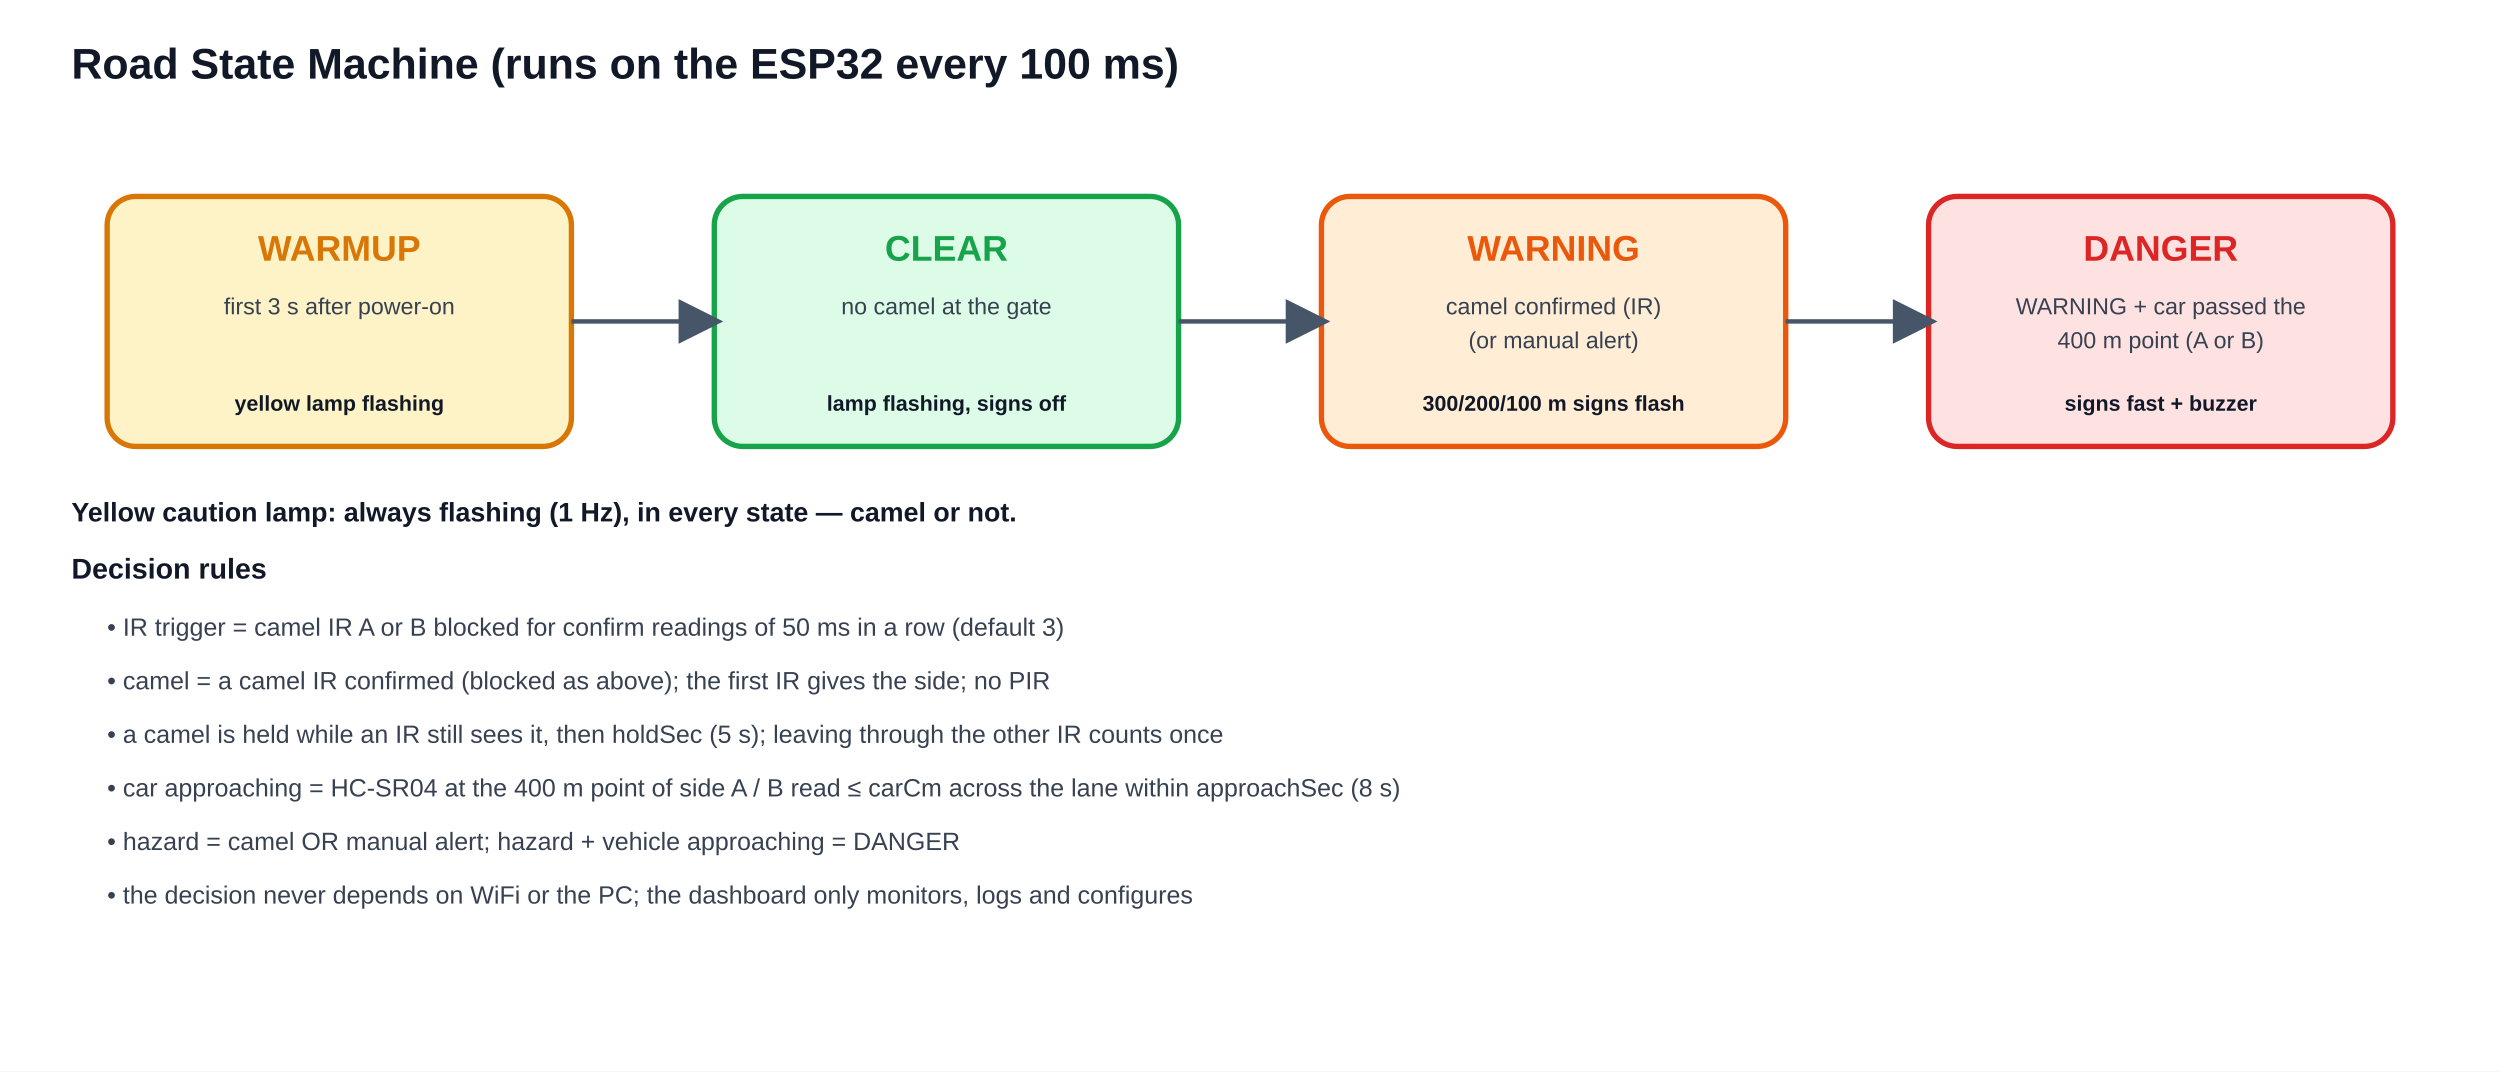
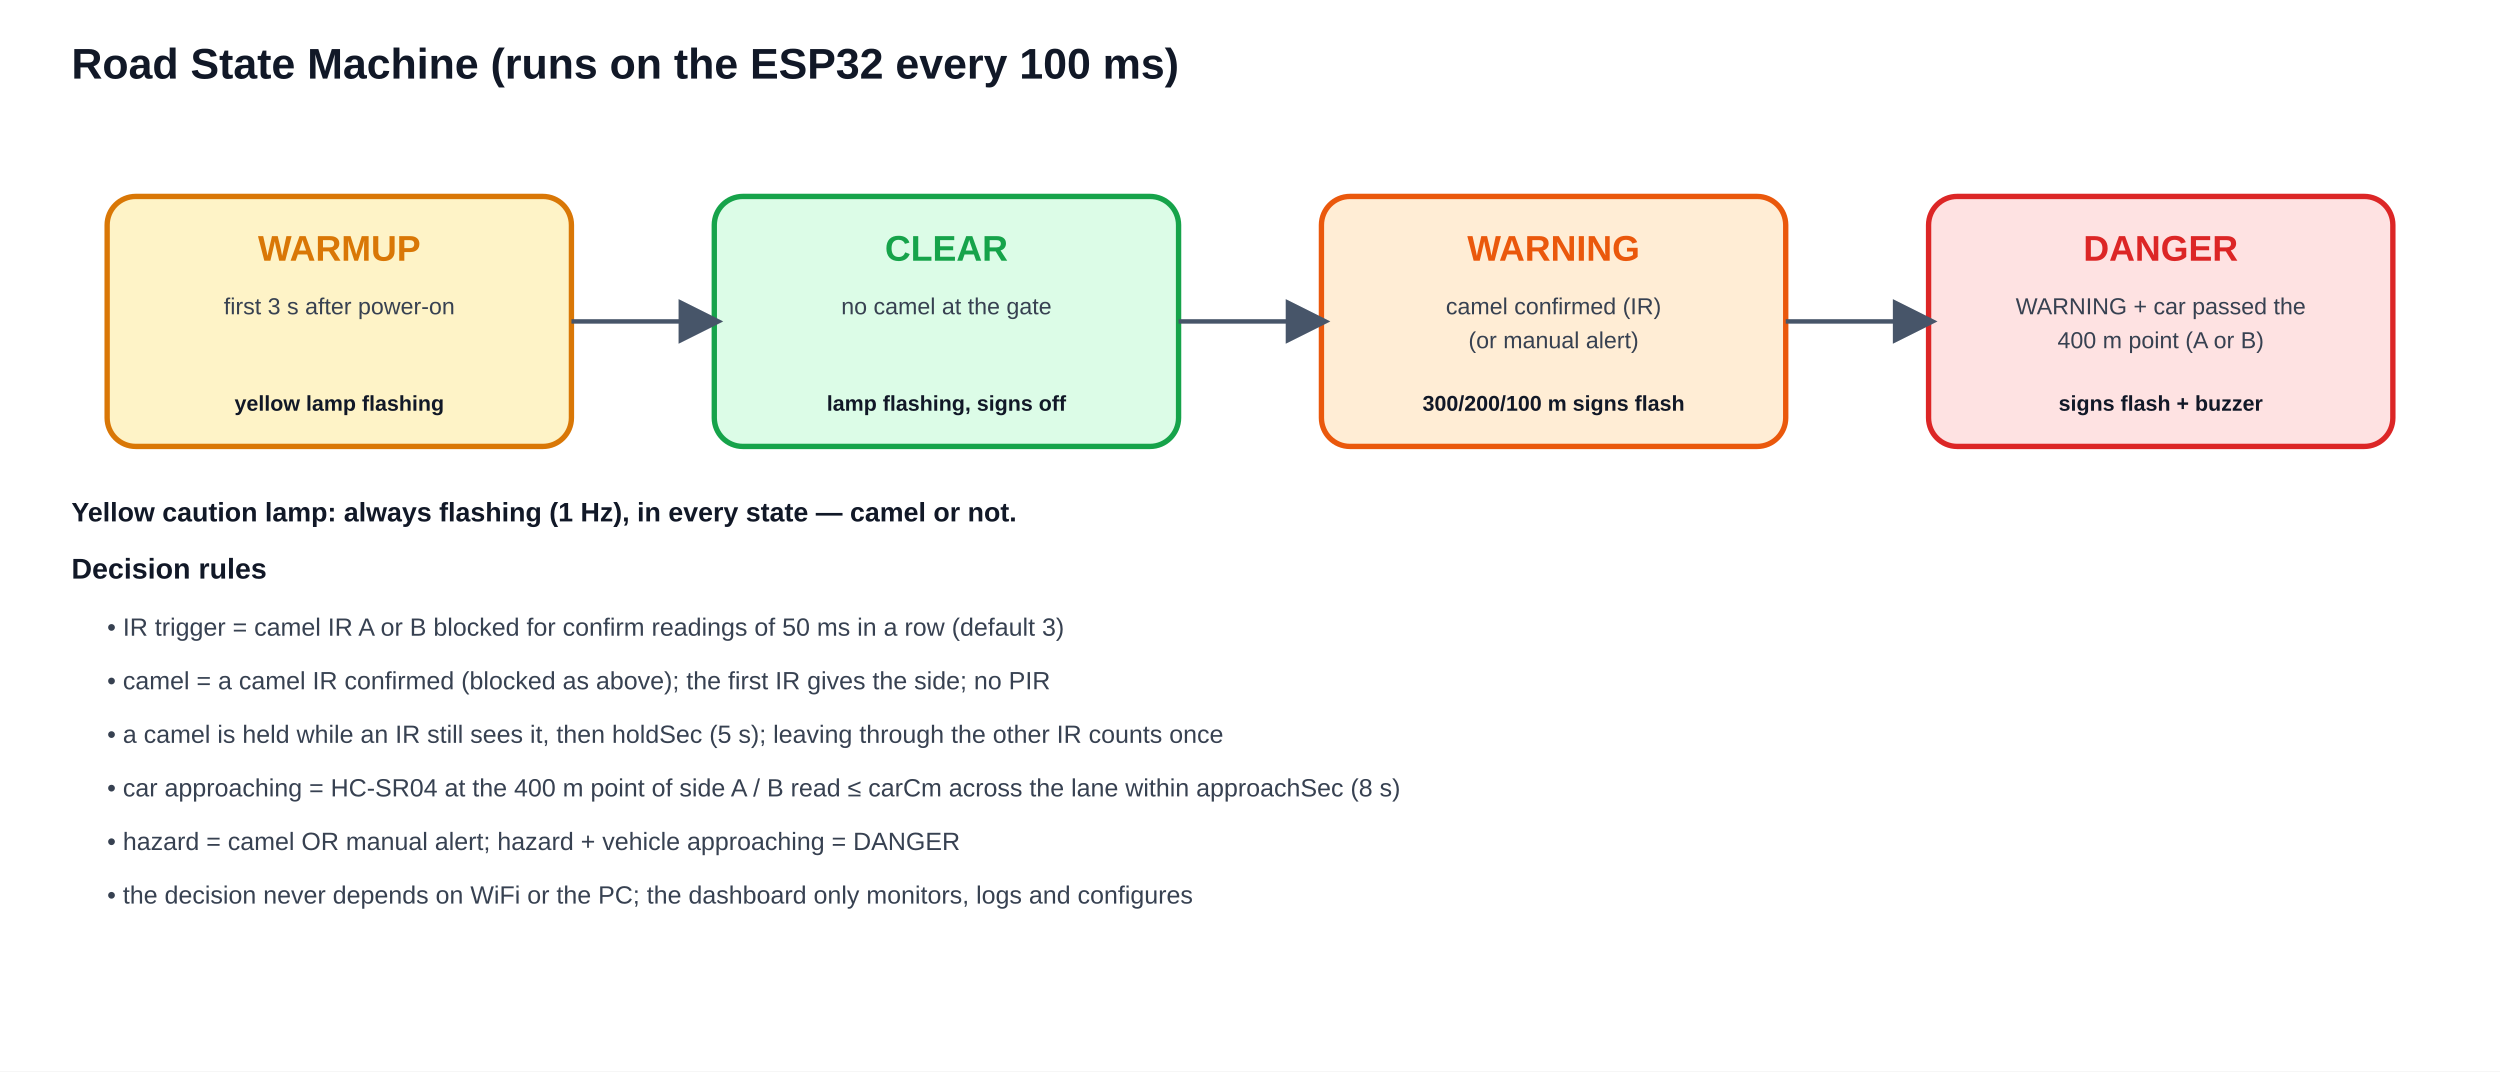
<svg xmlns="http://www.w3.org/2000/svg" viewBox="0 0 1400 600" width="1400" height="600" font-family="Segoe UI, Arial, sans-serif">
  <defs>
    <marker id="a" markerWidth="10" markerHeight="10" refX="8" refY="5" orient="auto">
      <path d="M0,0 L10,5 L0,10 z" fill="#475569" />
    </marker>
  </defs>
  <rect width="1400" height="600" fill="#fff" />
  <text x="40" y="44" font-size="24" font-weight="700" fill="#111827">Road State Machine (runs on the ESP32 every 100 ms)</text>
  <rect x="60" y="110" width="260" height="140" rx="16" fill="#fef3c7" stroke="#d97706" stroke-width="3" />
  <text x="190" y="146" font-size="20" font-weight="800" text-anchor="middle" fill="#d97706">WARMUP</text>
  <text x="190" y="176" font-size="13" text-anchor="middle" fill="#374151">first 3 s after power-on</text>
  <text x="190" y="195" font-size="13" text-anchor="middle" fill="#374151" />
  <text x="190" y="230" font-size="12" font-weight="600" text-anchor="middle" fill="#111827">yellow lamp flashing</text>
  <rect x="400" y="110" width="260" height="140" rx="16" fill="#dcfce7" stroke="#16a34a" stroke-width="3" />
  <text x="530" y="146" font-size="20" font-weight="800" text-anchor="middle" fill="#16a34a">CLEAR</text>
  <text x="530" y="176" font-size="13" text-anchor="middle" fill="#374151">no camel at the gate</text>
  <text x="530" y="195" font-size="13" text-anchor="middle" fill="#374151" />
  <text x="530" y="230" font-size="12" font-weight="600" text-anchor="middle" fill="#111827">lamp flashing, signs off</text>
  <rect x="740" y="110" width="260" height="140" rx="16" fill="#ffedd5" stroke="#ea580c" stroke-width="3" />
  <text x="870" y="146" font-size="20" font-weight="800" text-anchor="middle" fill="#ea580c">WARNING</text>
  <text x="870" y="176" font-size="13" text-anchor="middle" fill="#374151">camel confirmed (IR)</text>
  <text x="870" y="195" font-size="13" text-anchor="middle" fill="#374151">(or manual alert)</text>
  <text x="870" y="230" font-size="12" font-weight="600" text-anchor="middle" fill="#111827">300/200/100 m signs flash</text>
  <rect x="1080" y="110" width="260" height="140" rx="16" fill="#fee2e2" stroke="#dc2626" stroke-width="3" />
  <text x="1210" y="146" font-size="20" font-weight="800" text-anchor="middle" fill="#dc2626">DANGER</text>
  <text x="1210" y="176" font-size="13" text-anchor="middle" fill="#374151">WARNING + car passed the</text>
  <text x="1210" y="195" font-size="13" text-anchor="middle" fill="#374151">400 m point (A or B)</text>
-   <text x="1210" y="230" font-size="12" font-weight="600" text-anchor="middle" fill="#111827">signs fast + buzzer</text>
+   <text x="1210" y="230" font-size="12" font-weight="600" text-anchor="middle" fill="#111827">signs flash + buzzer</text>
  <line x1="320" y1="180" x2="400" y2="180" stroke="#475569" stroke-width="2.5" marker-end="url(#a)" />
  <line x1="660" y1="180" x2="740" y2="180" stroke="#475569" stroke-width="2.5" marker-end="url(#a)" />
  <line x1="1000" y1="180" x2="1080" y2="180" stroke="#475569" stroke-width="2.5" marker-end="url(#a)" />
  <text x="40" y="292" font-size="15" font-weight="700" fill="#111827">Yellow caution lamp: always flashing (1 Hz), in every state — camel or not.</text>
  <text x="40" y="324" font-size="16" font-weight="700" fill="#111827">Decision rules</text>
  <text x="60" y="356" font-size="14" fill="#374151">• IR trigger = camel IR A or B blocked for confirm readings of 50 ms in a row (default 3)</text>
  <text x="60" y="386" font-size="14" fill="#374151">• camel = a camel IR confirmed (blocked as above); the first IR gives the side; no PIR</text>
  <text x="60" y="416" font-size="14" fill="#374151">• a camel is held while an IR still sees it, then holdSec (5 s); leaving through the other IR counts once</text>
  <text x="60" y="446" font-size="14" fill="#374151">• car approaching = HC-SR04 at the 400 m point of side A / B read ≤ carCm across the lane within approachSec (8 s)</text>
  <text x="60" y="476" font-size="14" fill="#374151">• hazard = camel OR manual alert; hazard + vehicle approaching = DANGER</text>
  <text x="60" y="506" font-size="14" fill="#374151">• the decision never depends on WiFi or the PC; the dashboard only monitors, logs and configures</text>
</svg>
